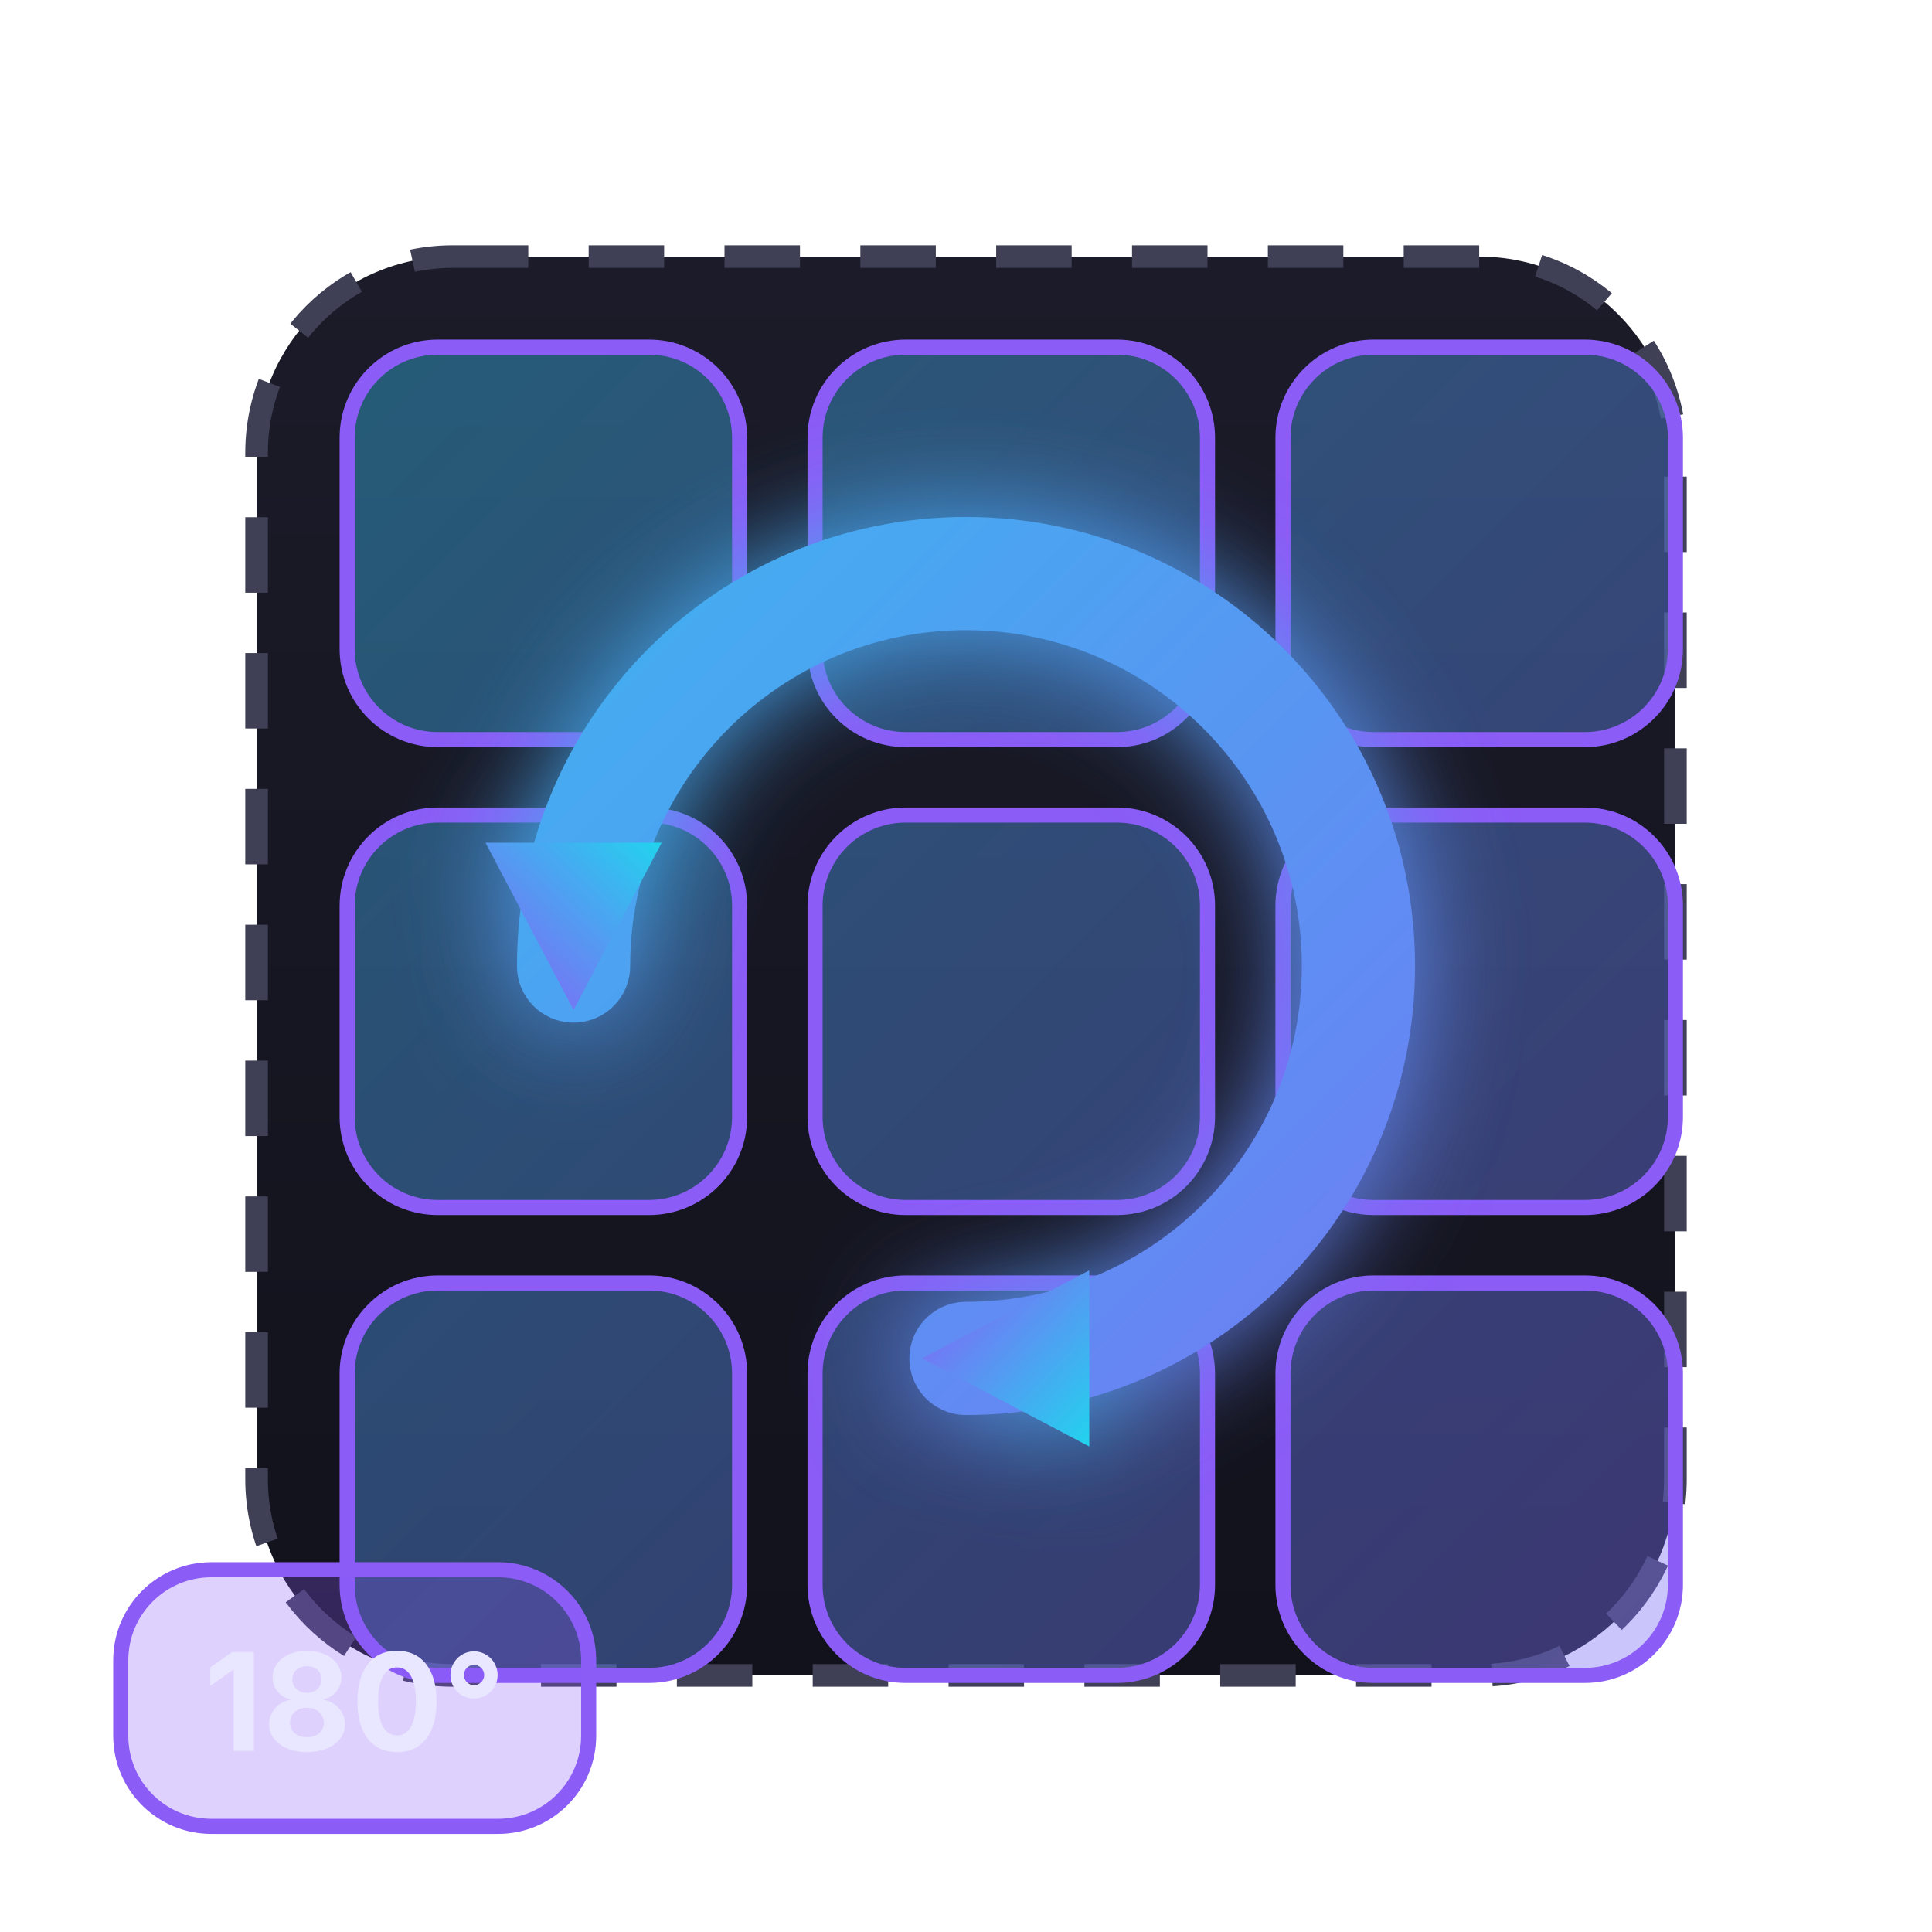
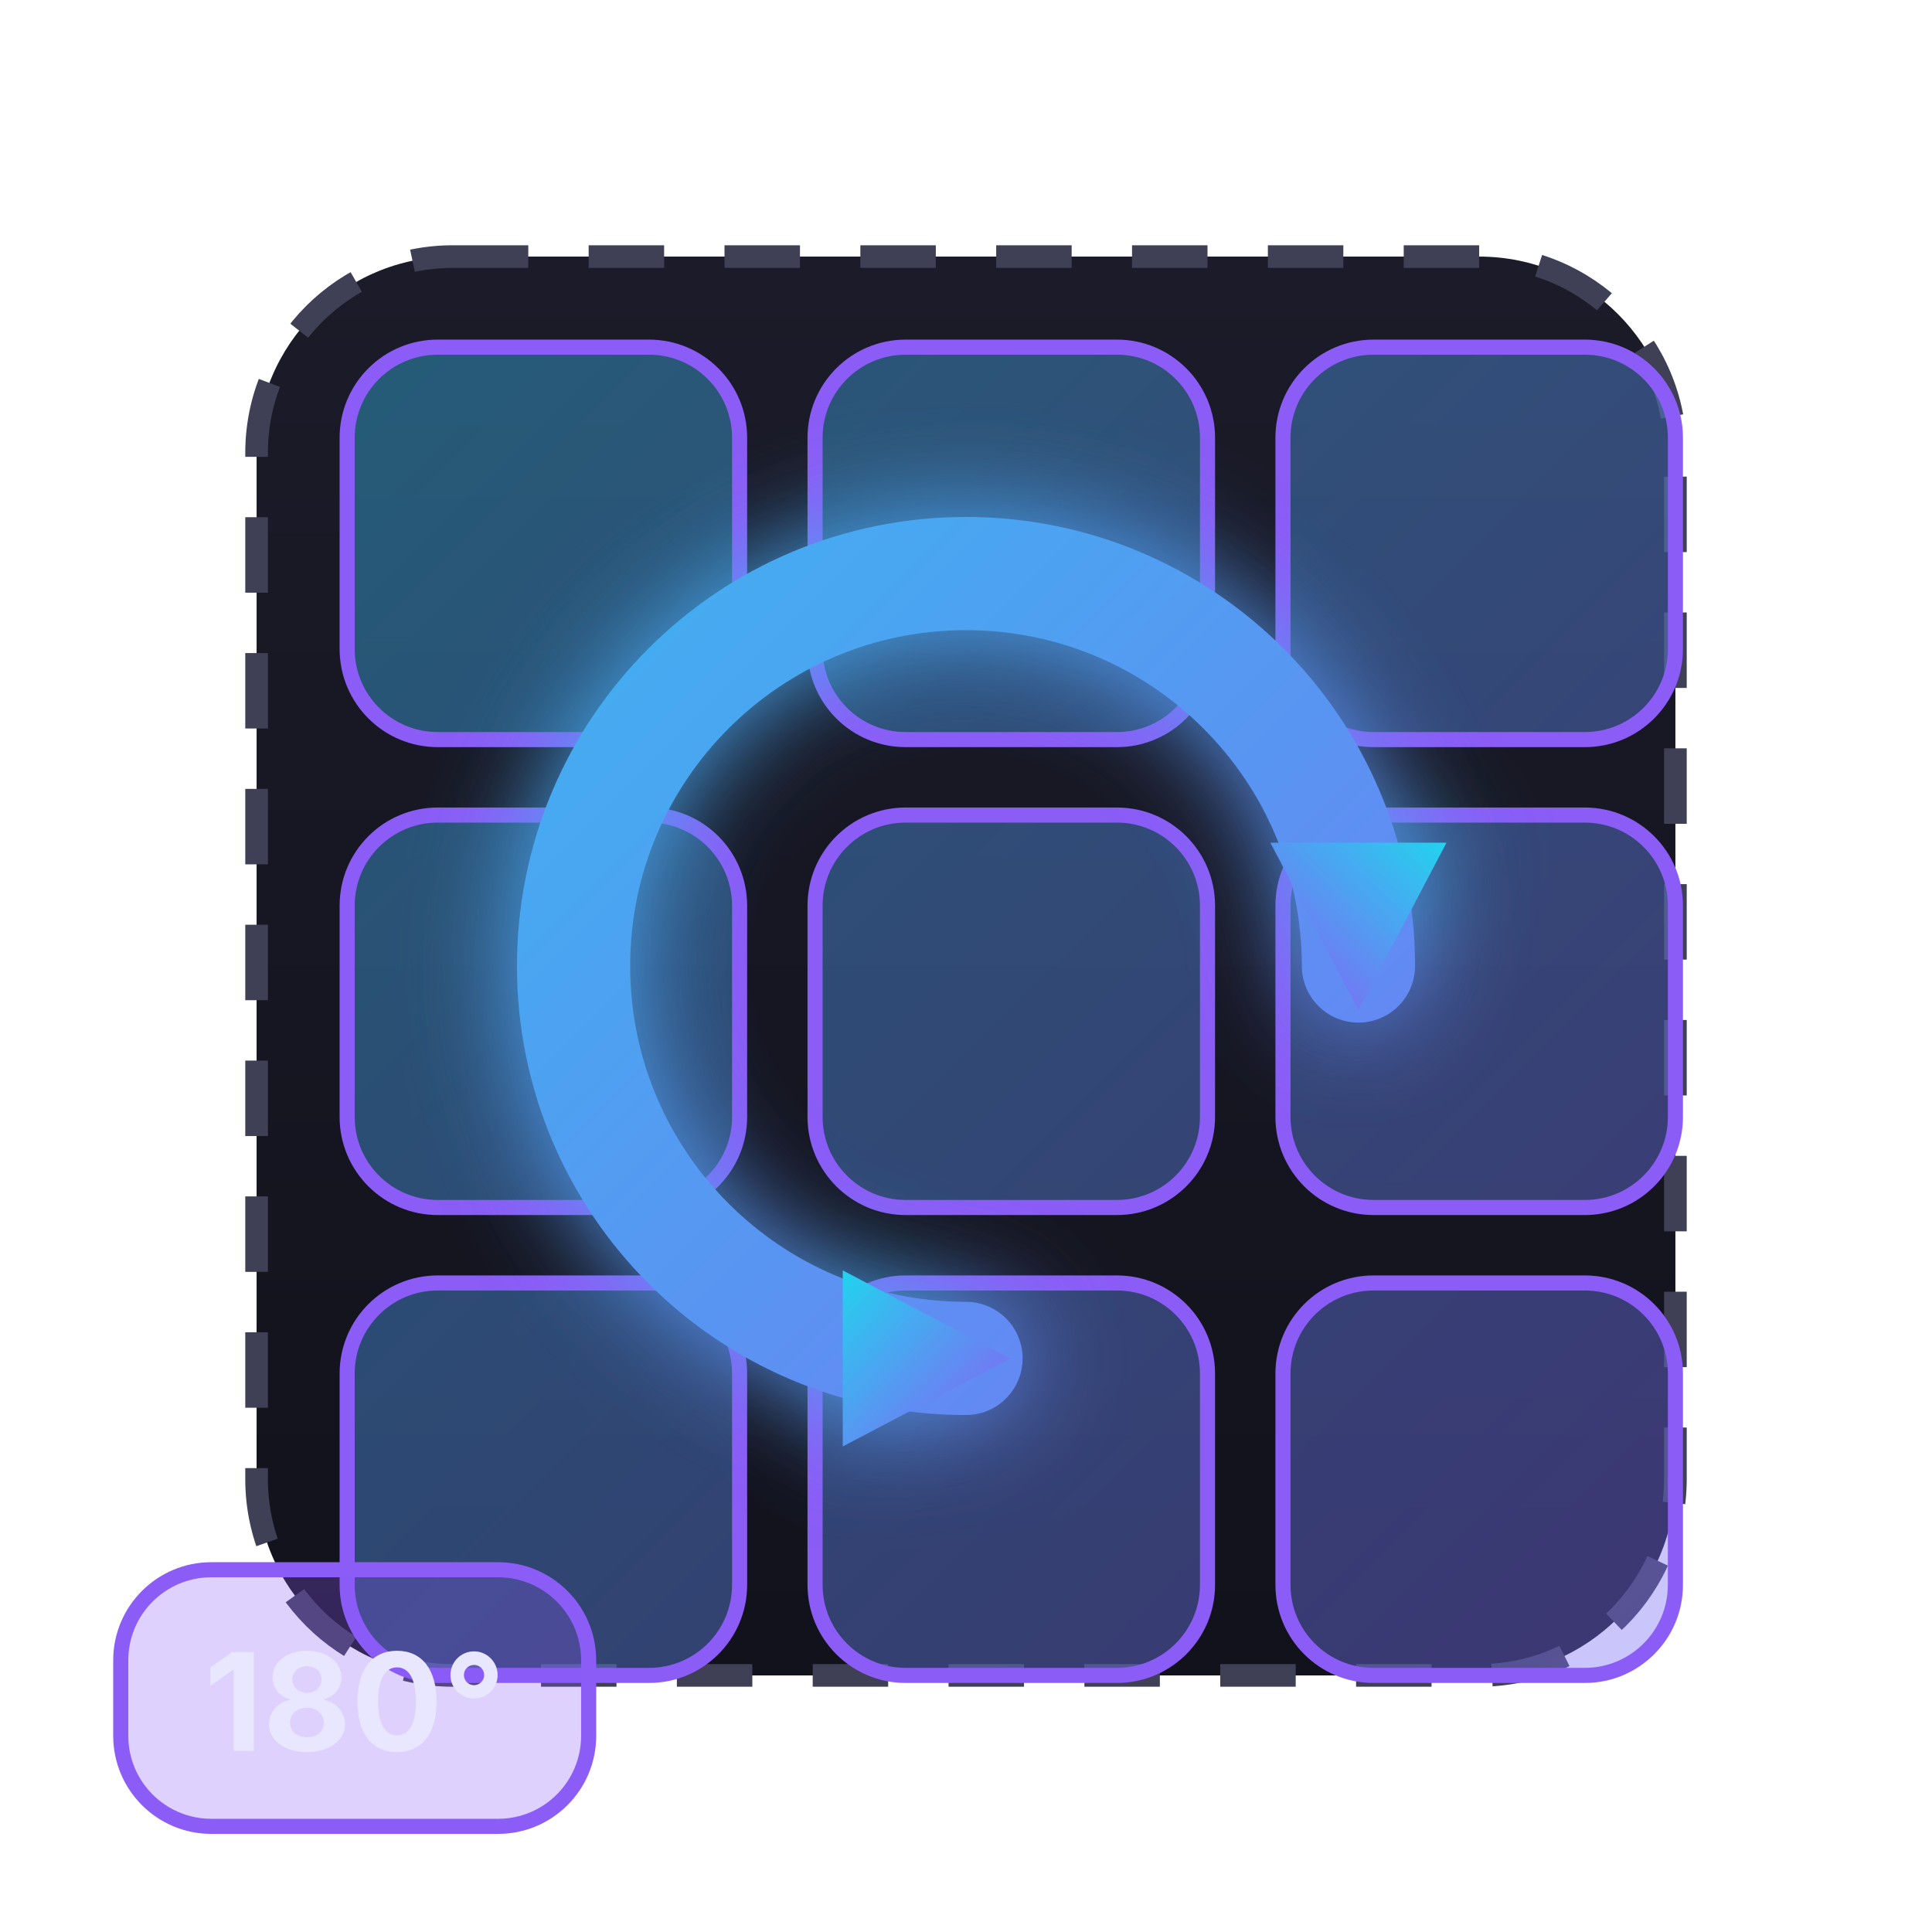
<svg xmlns="http://www.w3.org/2000/svg" viewBox="0 0 256 256" width="256" height="256" role="img" aria-label="B2 turn">
  <defs>
    <linearGradient id="gradA" gradientUnits="userSpaceOnUse" x1="0" y1="0" x2="256" y2="256">
      <stop offset="0%" stop-color="#22D3EE" />
      <stop offset="100%" stop-color="#8B5CF6" />
    </linearGradient>
    <linearGradient id="head-gradA" x1="0" y1="0" x2="1" y2="1">
      <stop offset="0%" stop-color="#22D3EE" />
      <stop offset="100%" stop-color="#8B5CF6" />
    </linearGradient>
    <linearGradient id="faceA" x1="0" y1="0" x2="0" y2="1">
      <stop offset="0%" stop-color="#1B1B29" />
      <stop offset="100%" stop-color="#12121C" />
    </linearGradient>
    <filter id="glowA" filterUnits="userSpaceOnUse" x="-40" y="-40" width="336" height="336">
      <feGaussianBlur stdDeviation="7" result="blur" />
      <feMerge>
        <feMergeNode in="blur" />
        <feMergeNode in="SourceGraphic" />
      </feMerge>
    </filter>
    <marker id="headA" viewBox="0 0 12 12" refX="8.5" refY="6" markerWidth="28" markerHeight="28" markerUnits="userSpaceOnUse" orient="auto-start-reverse">
      <path d="M1.5 1 L11 6 L1.5 11 Z" fill="url(#head-gradA)" />
    </marker>
  </defs>
  <rect x="34" y="34" width="188" height="188" rx="26" fill="url(#faceA)" stroke="#3F3F55" stroke-width="3" stroke-dasharray="10 8" />
  <rect x="46" y="46" width="52" height="52" rx="12" fill="url(#gradA)" fill-opacity="0.40" stroke="#8B5CF6" stroke-width="2" />
  <rect x="108" y="46" width="52" height="52" rx="12" fill="url(#gradA)" fill-opacity="0.40" stroke="#8B5CF6" stroke-width="2" />
  <rect x="170" y="46" width="52" height="52" rx="12" fill="url(#gradA)" fill-opacity="0.40" stroke="#8B5CF6" stroke-width="2" />
  <rect x="46" y="108" width="52" height="52" rx="12" fill="url(#gradA)" fill-opacity="0.40" stroke="#8B5CF6" stroke-width="2" />
  <rect x="108" y="108" width="52" height="52" rx="12" fill="url(#gradA)" fill-opacity="0.40" stroke="#8B5CF6" stroke-width="2" />
  <rect x="170" y="108" width="52" height="52" rx="12" fill="url(#gradA)" fill-opacity="0.40" stroke="#8B5CF6" stroke-width="2" />
  <rect x="46" y="170" width="52" height="52" rx="12" fill="url(#gradA)" fill-opacity="0.40" stroke="#8B5CF6" stroke-width="2" />
  <rect x="108" y="170" width="52" height="52" rx="12" fill="url(#gradA)" fill-opacity="0.40" stroke="#8B5CF6" stroke-width="2" />
  <rect x="170" y="170" width="52" height="52" rx="12" fill="url(#gradA)" fill-opacity="0.40" stroke="#8B5CF6" stroke-width="2" />
-   <path d="M 76 128 A 52 52 0 1 1 128 180" fill="none" stroke="url(#gradA)" stroke-width="15" stroke-linecap="round" filter="url(#glowA)" marker-end="url(#headA)" marker-start="url(#headA)" />
+   <path d="M 180 128 A 52 52 0 1 0 128 180" fill="none" stroke="url(#gradA)" stroke-width="15" stroke-linecap="round" filter="url(#glowA)" marker-end="url(#headA)" marker-start="url(#headA)" />
  <g transform="translate(16 208)">
    <rect x="0" y="0" width="62" height="34" rx="12" fill="#8B5CF6" fill-opacity="0.28" stroke="#8B5CF6" stroke-width="2" />
    <text x="31" y="24" text-anchor="middle" font-family="Inter,Segoe UI,sans-serif" font-size="18" font-weight="700" fill="#E9E7FF">180°</text>
  </g>
</svg>
